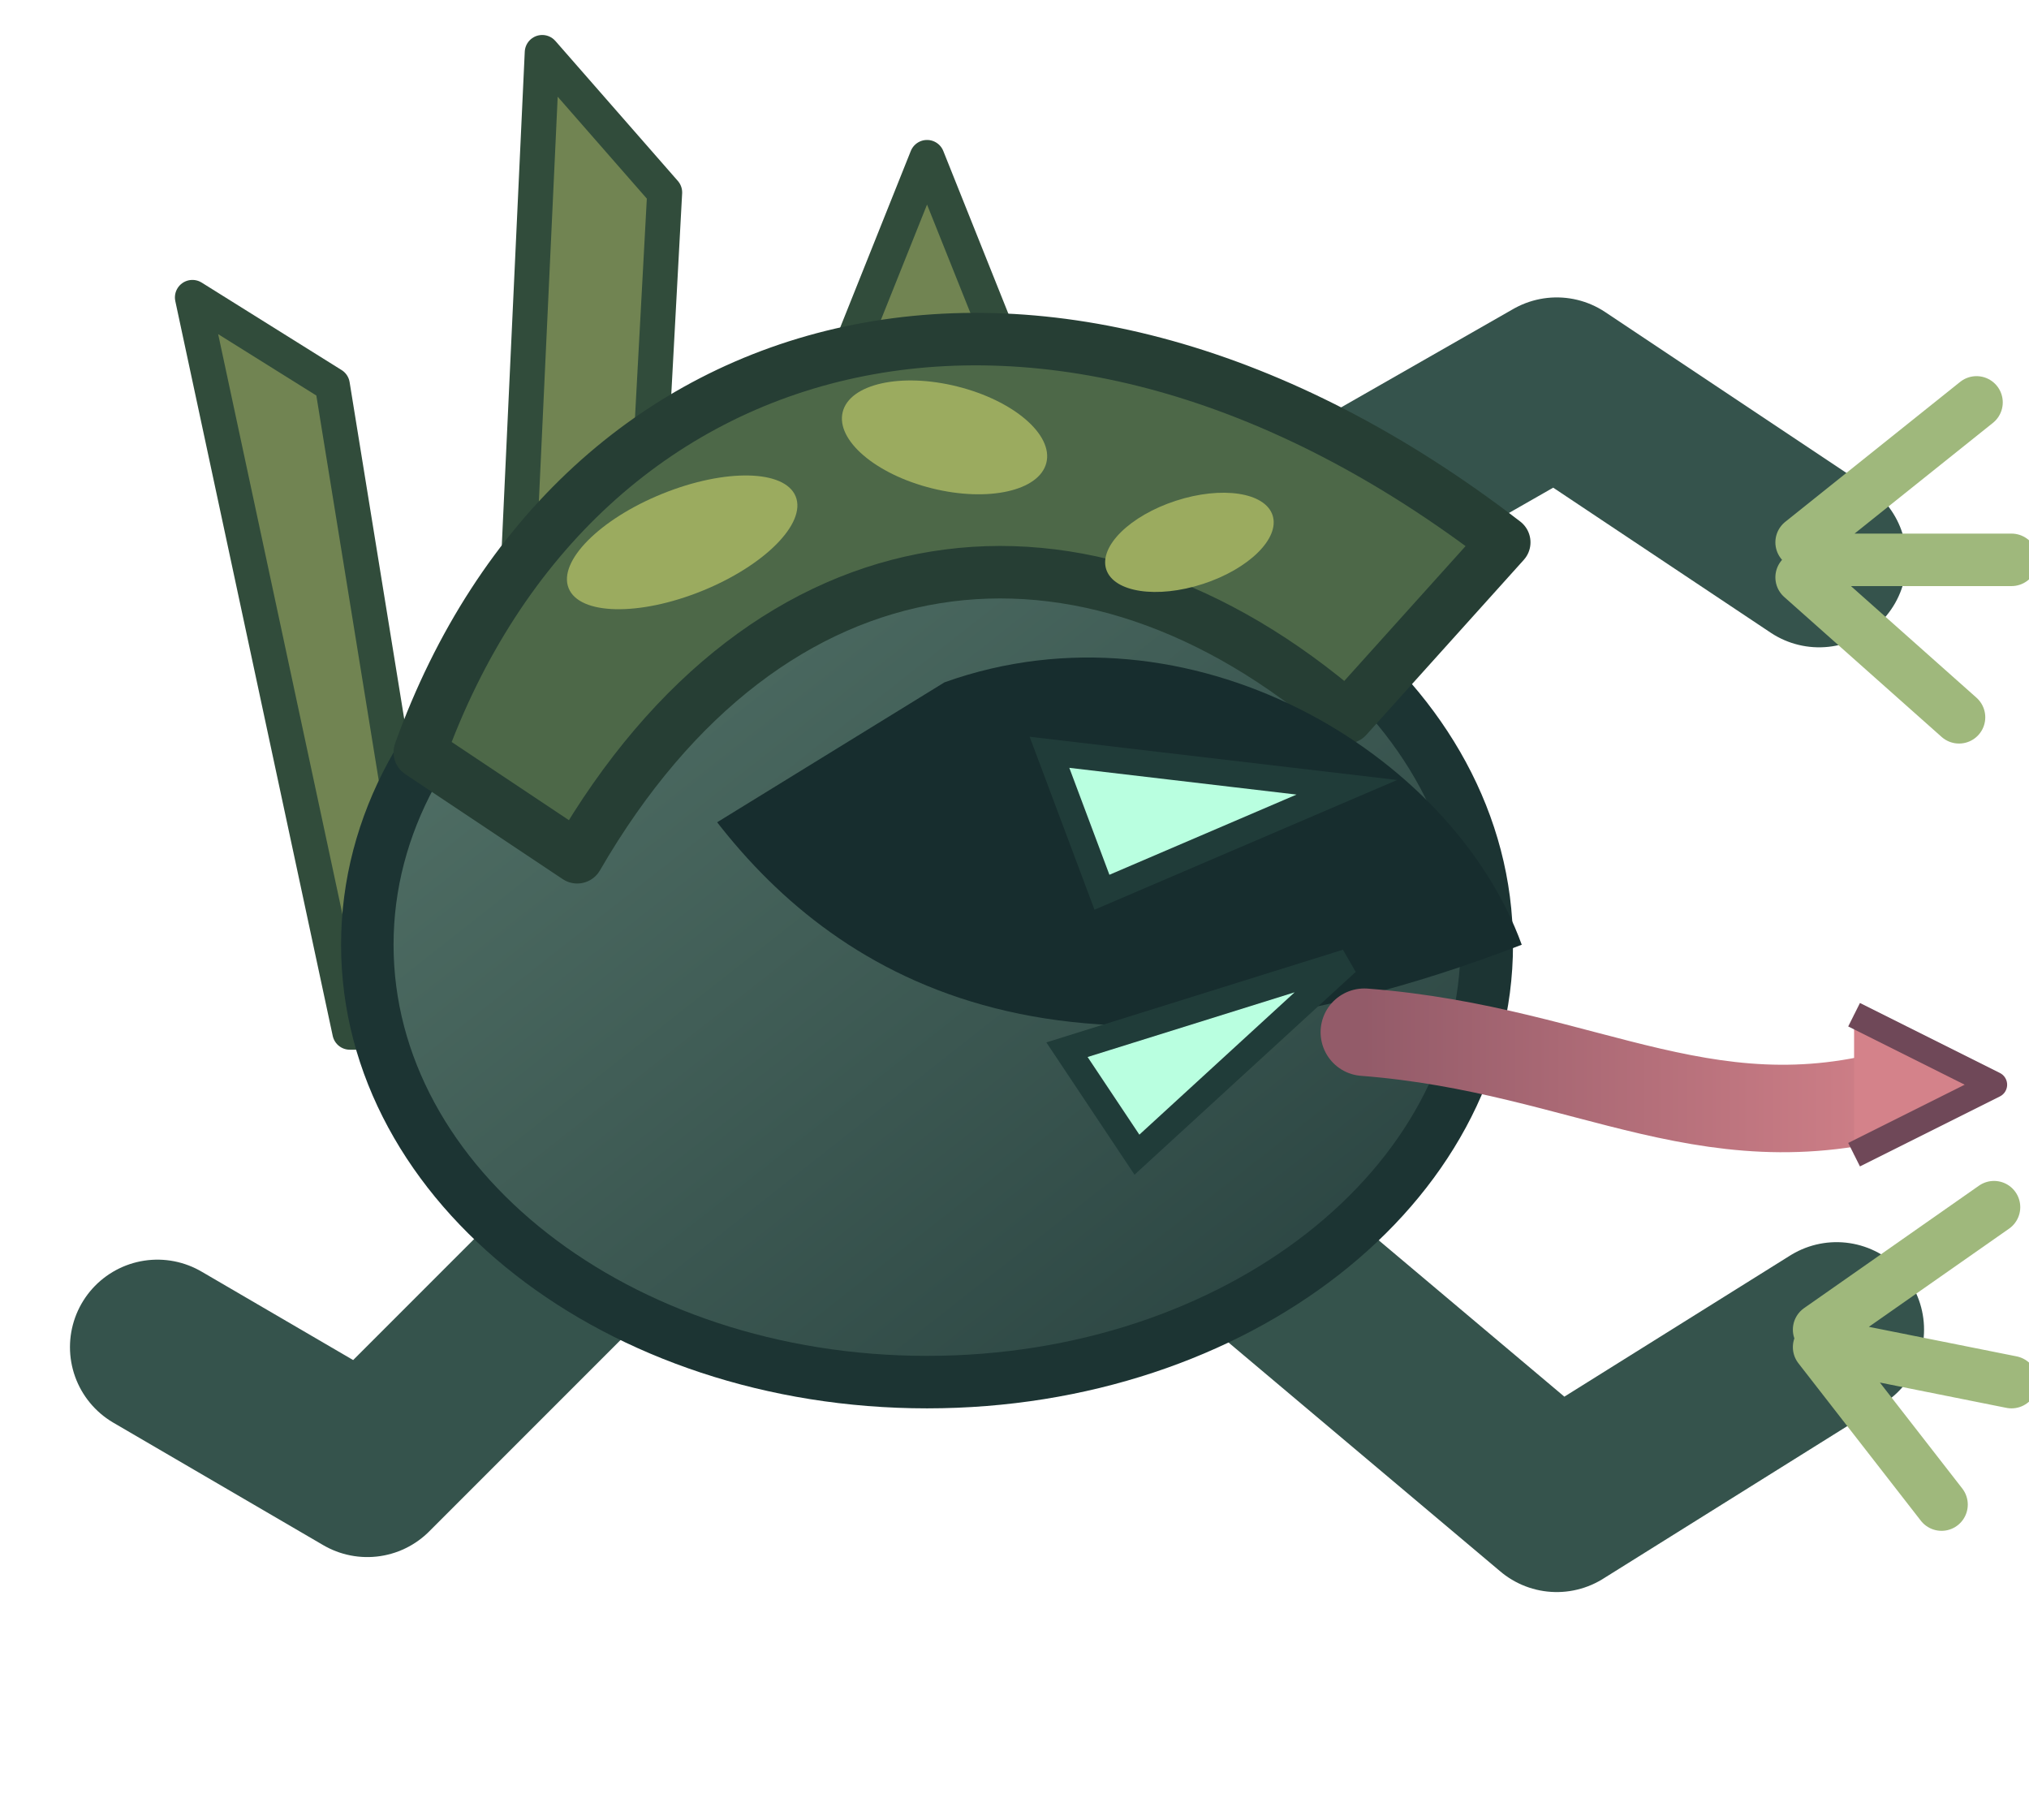
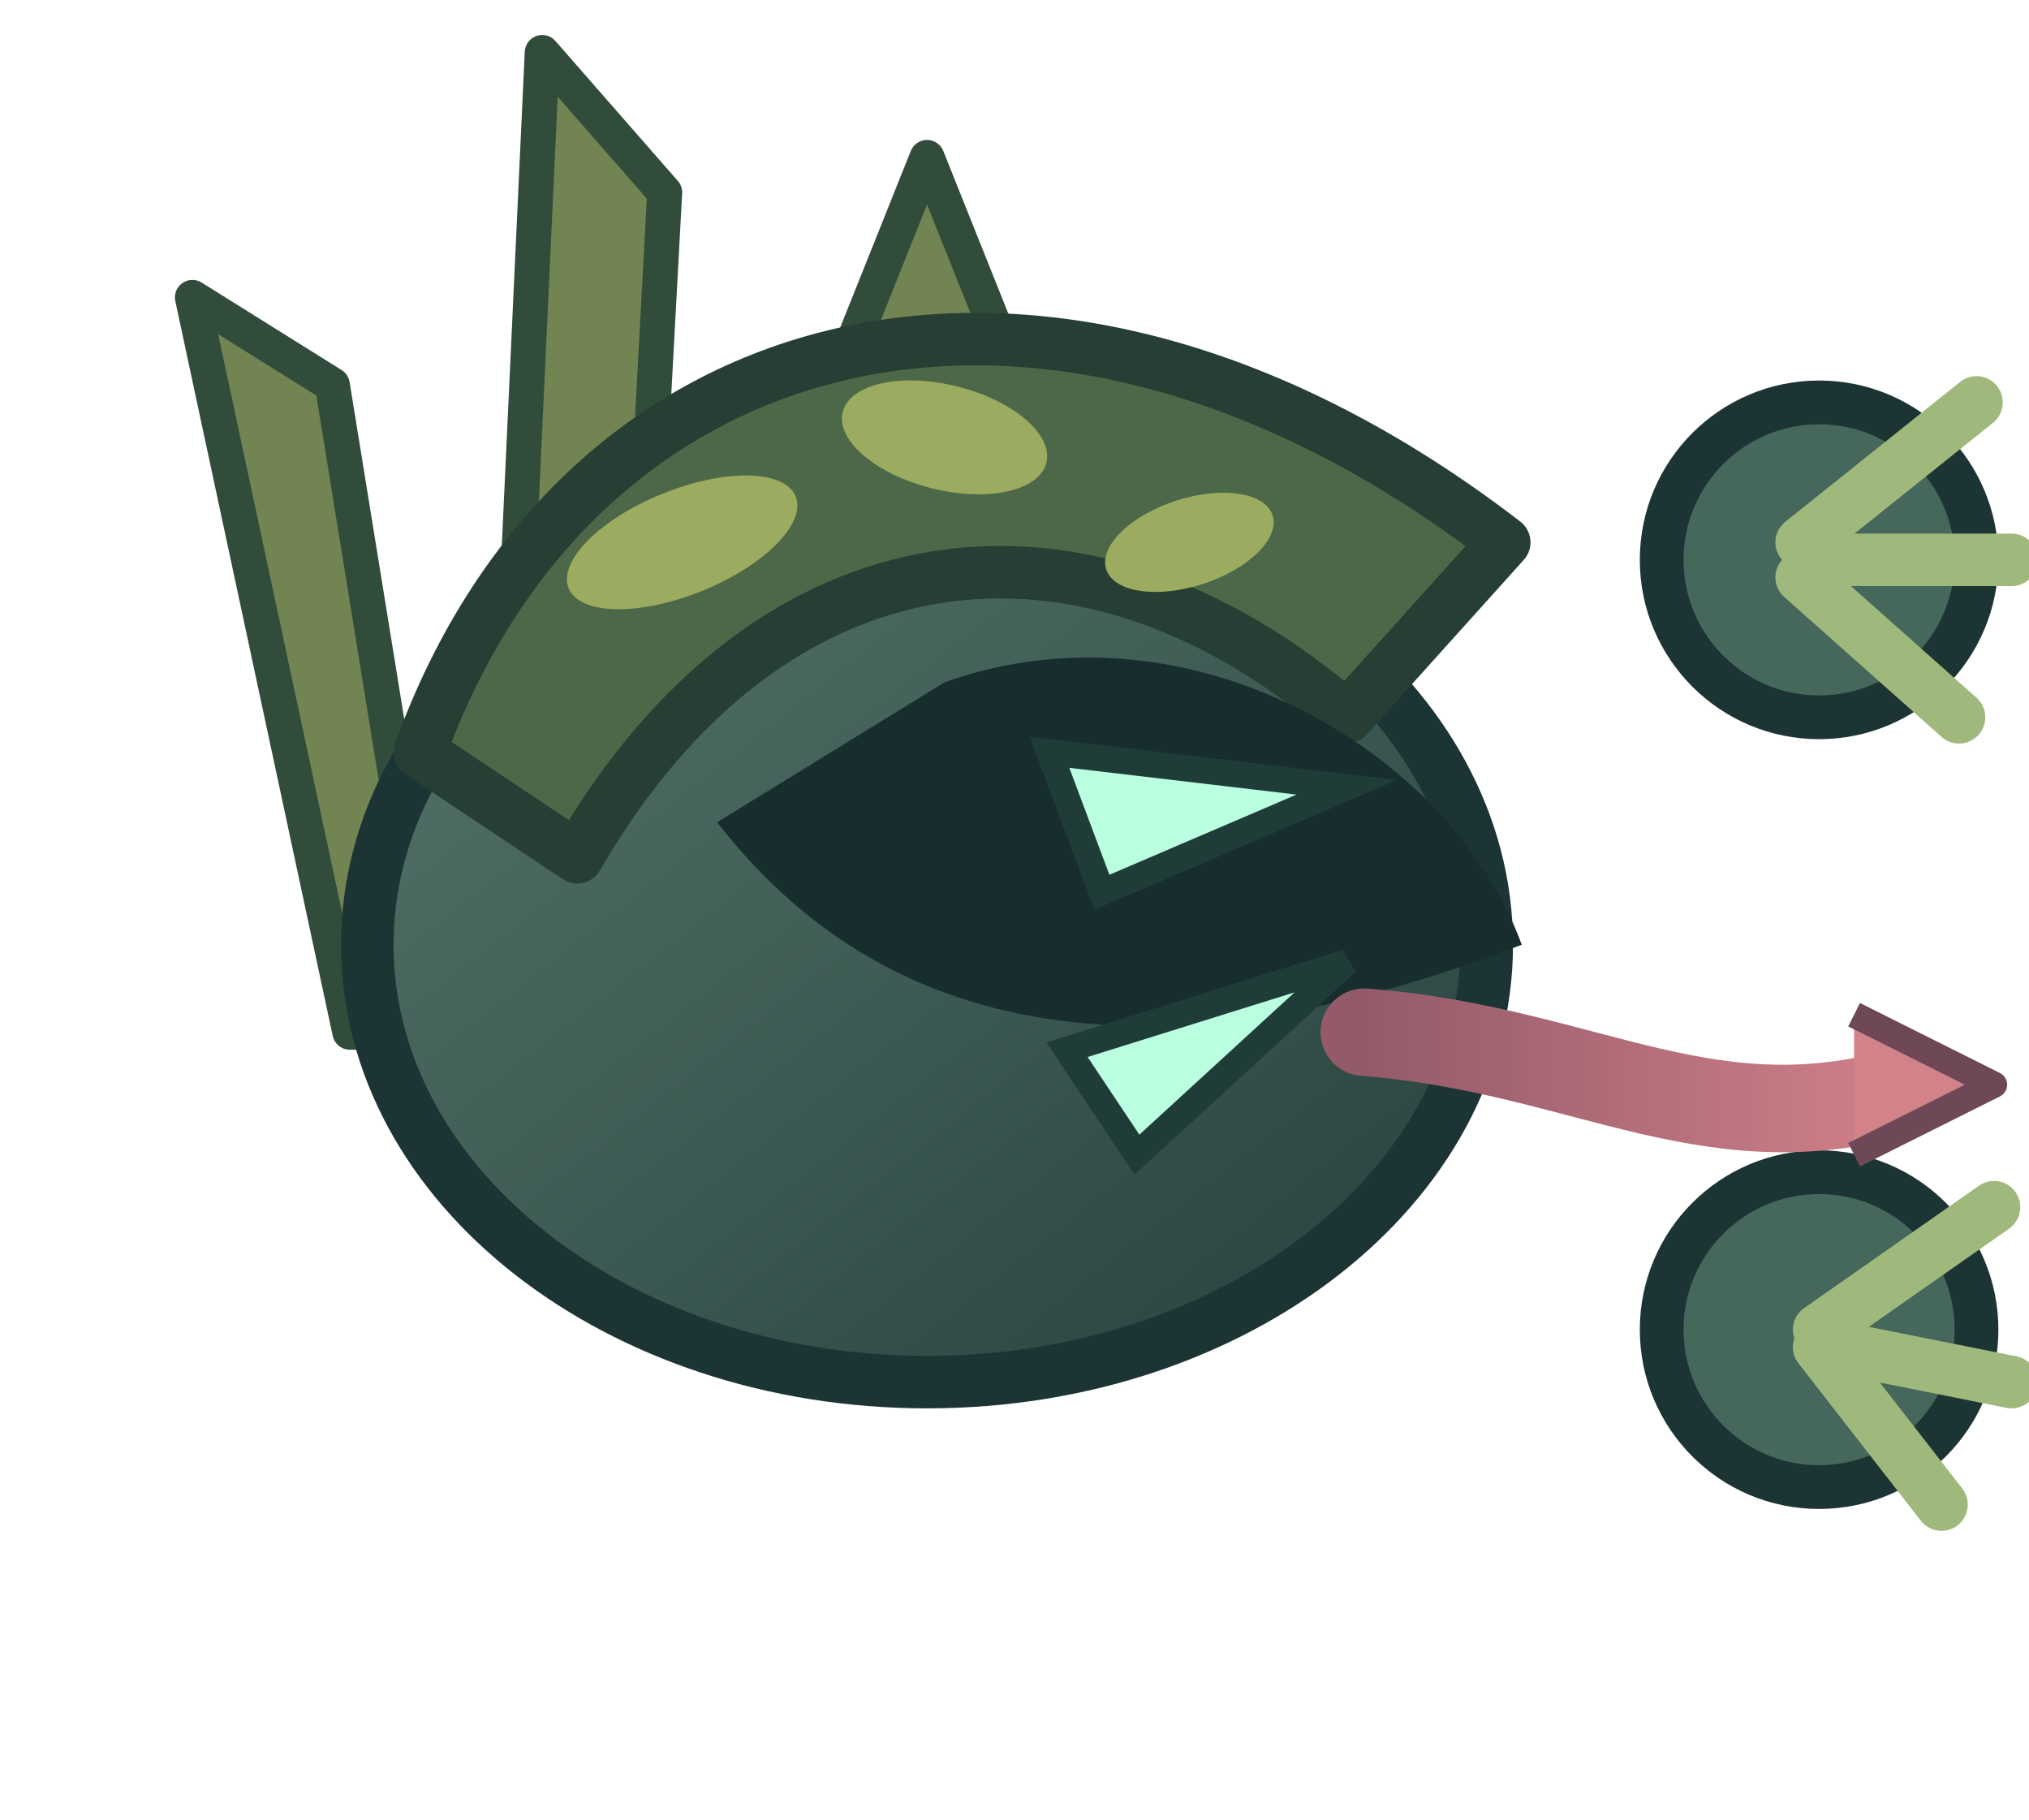
<svg xmlns="http://www.w3.org/2000/svg" viewBox="-58 -52 116 104" role="img" aria-labelledby="title description">
  <defs id="mire-lurker-definitions">
    <linearGradient id="mire-lurker-body-gradient" x1="0" y1="0" x2="1" y2="1">
      <stop offset="0" stop-color="#56766b" />
      <stop offset="1" stop-color="#263f3d" />
    </linearGradient>
    <linearGradient id="mire-lurker-tongue-gradient" x1="0" y1="0" x2="1" y2="0">
      <stop offset="0" stop-color="#935b69" />
      <stop offset="1" stop-color="#d4828a" />
    </linearGradient>
  </defs>
  <g id="mire-lurker-zombie">
    <g id="trailing-reeds" fill="#718452" stroke="#314c3b" stroke-width="2" stroke-linejoin="round">
      <path id="reed-one" d="m-38 7-9-42 8 5 6 37Z" />
      <path id="reed-two" d="m-29-6 2-43 7 8-2 37Z" />
      <path id="reed-three" d="m-19-8 14-35 4 10-10 29Z" />
    </g>
-     <g id="crawling-limbs" fill="none" stroke="#35534c" stroke-width="10" stroke-linecap="round" stroke-linejoin="round">
-       <path id="foreleg" d="M12 18 31 34 47 24" />
-       <path id="hindleg" d="M-22 17-37 32-49 25" />
-       <path id="upper-arm" d="M10-18 31-30 46-20" />
+     <g id="floating-hands" fill="#45675c" stroke="#1c3433" stroke-width="2.5">
+       <circle id="upper-hand" cx="46" cy="-20" r="9" />
+       <circle id="lower-hand" cx="46" cy="24" r="9" />
    </g>
    <ellipse id="body" cx="-5" cy="2" rx="32" ry="25" fill="url(#mire-lurker-body-gradient)" stroke="#1c3433" stroke-width="3" />
    <path id="reed-cowl" d="M-34-9C-25-34 2-41 28-21L19-11C4-24-14-22-25-3Z" fill="#4d6848" stroke="#263e34" stroke-width="3" stroke-linejoin="round" />
    <g id="duckweed" fill="#9bab5f">
      <ellipse id="duckweed-one" cx="-19" cy="-21" rx="7" ry="3" transform="rotate(-22 -19 -21)" />
      <ellipse id="duckweed-two" cx="-4" cy="-27" rx="6" ry="3" transform="rotate(14 -4 -27)" />
      <ellipse id="duckweed-three" cx="10" cy="-21" rx="5" ry="2.5" transform="rotate(-18 10 -21)" />
    </g>
    <path id="face-shadow" d="M-4-13C10-18 25-9 29 2 3 12-10 4-17-5Z" fill="#172d2e" />
    <g id="eyes" fill="#b9ffe0" stroke="#203c39" stroke-width="1.5">
      <path id="upper-eye" d="m2-9 17 2L5-1Z" />
      <path id="lower-eye" d="m3 8 16-5L7 14Z" />
    </g>
    <g id="grasping-claws" fill="none" stroke="#9fb87c" stroke-width="3" stroke-linecap="round">
      <path id="upper-claws" d="m45-21 10-8m-9 9 11 0m-12 1 9 8" />
      <path id="lower-claws" d="m46 24 10-7m-9 8 10 2m-11-2 7 9" />
    </g>
    <path id="leech-tongue" d="M20 7c13 1 20 7 32 3" fill="none" stroke="url(#mire-lurker-tongue-gradient)" stroke-width="5" stroke-linecap="round" />
    <path id="tongue-tip" d="m48 6 8 4-8 4" fill="#d4828a" stroke="#6f4858" stroke-width="1.5" stroke-linejoin="round" />
  </g>
</svg>
